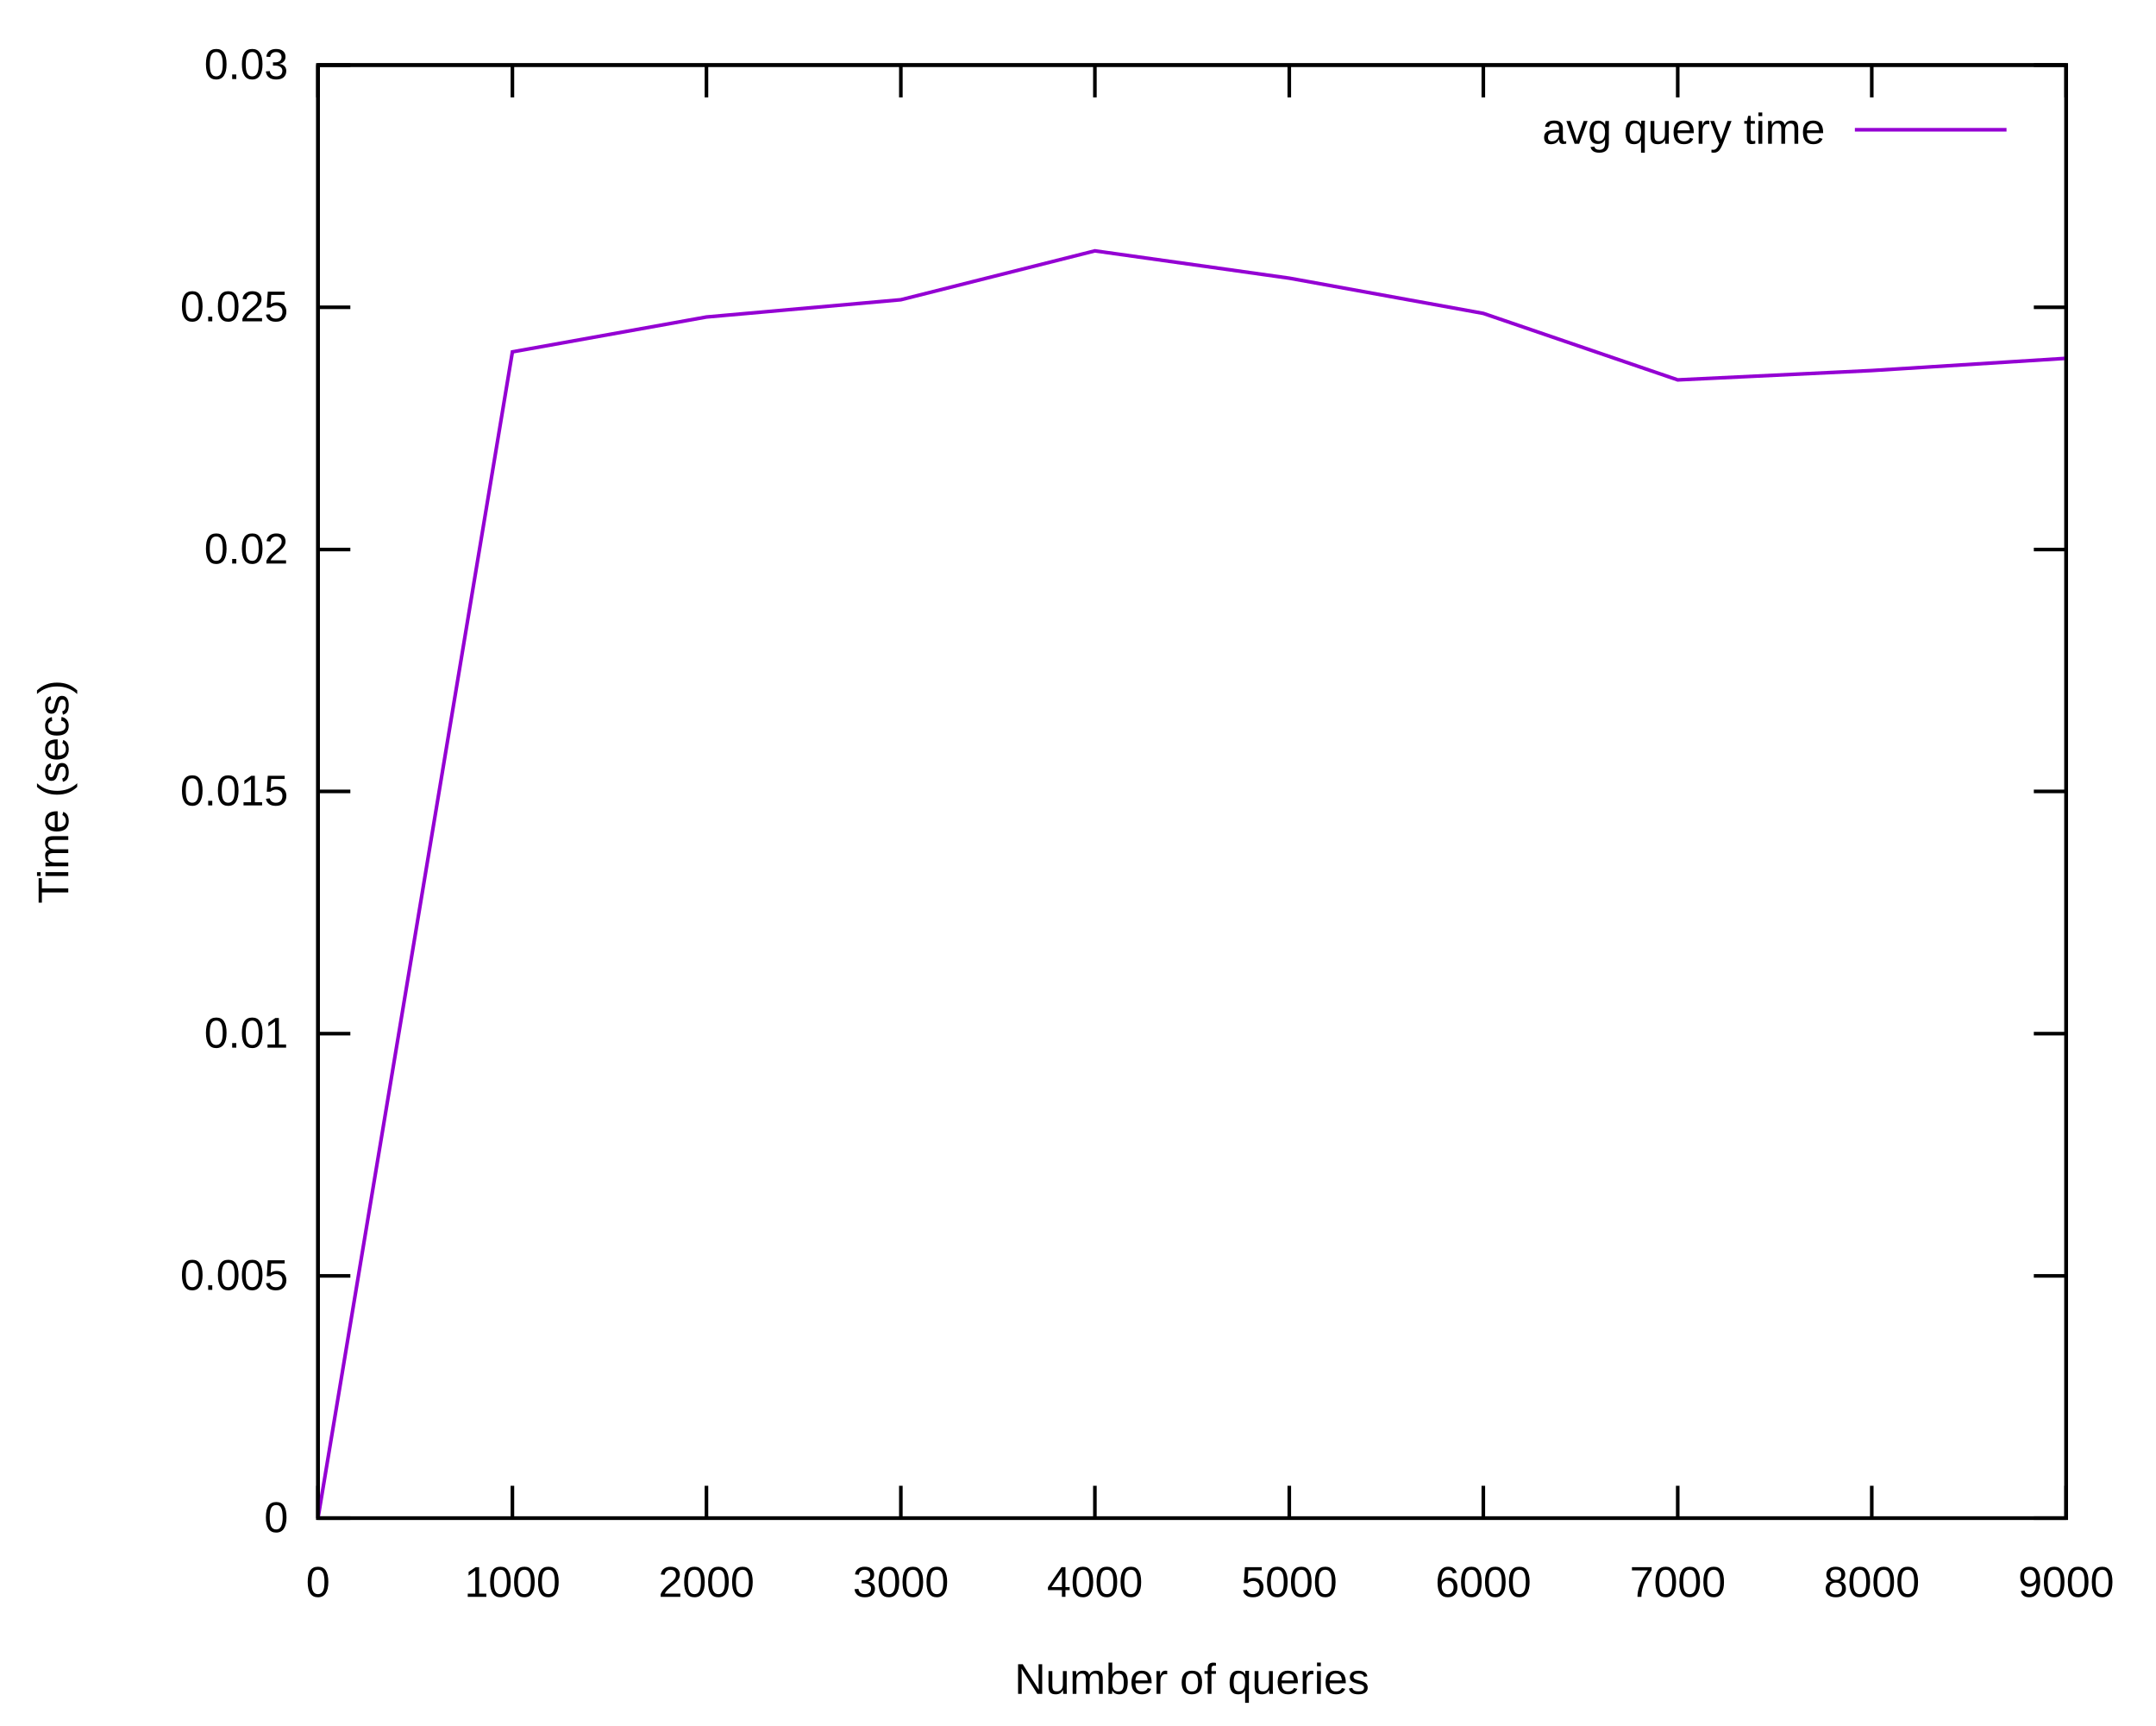
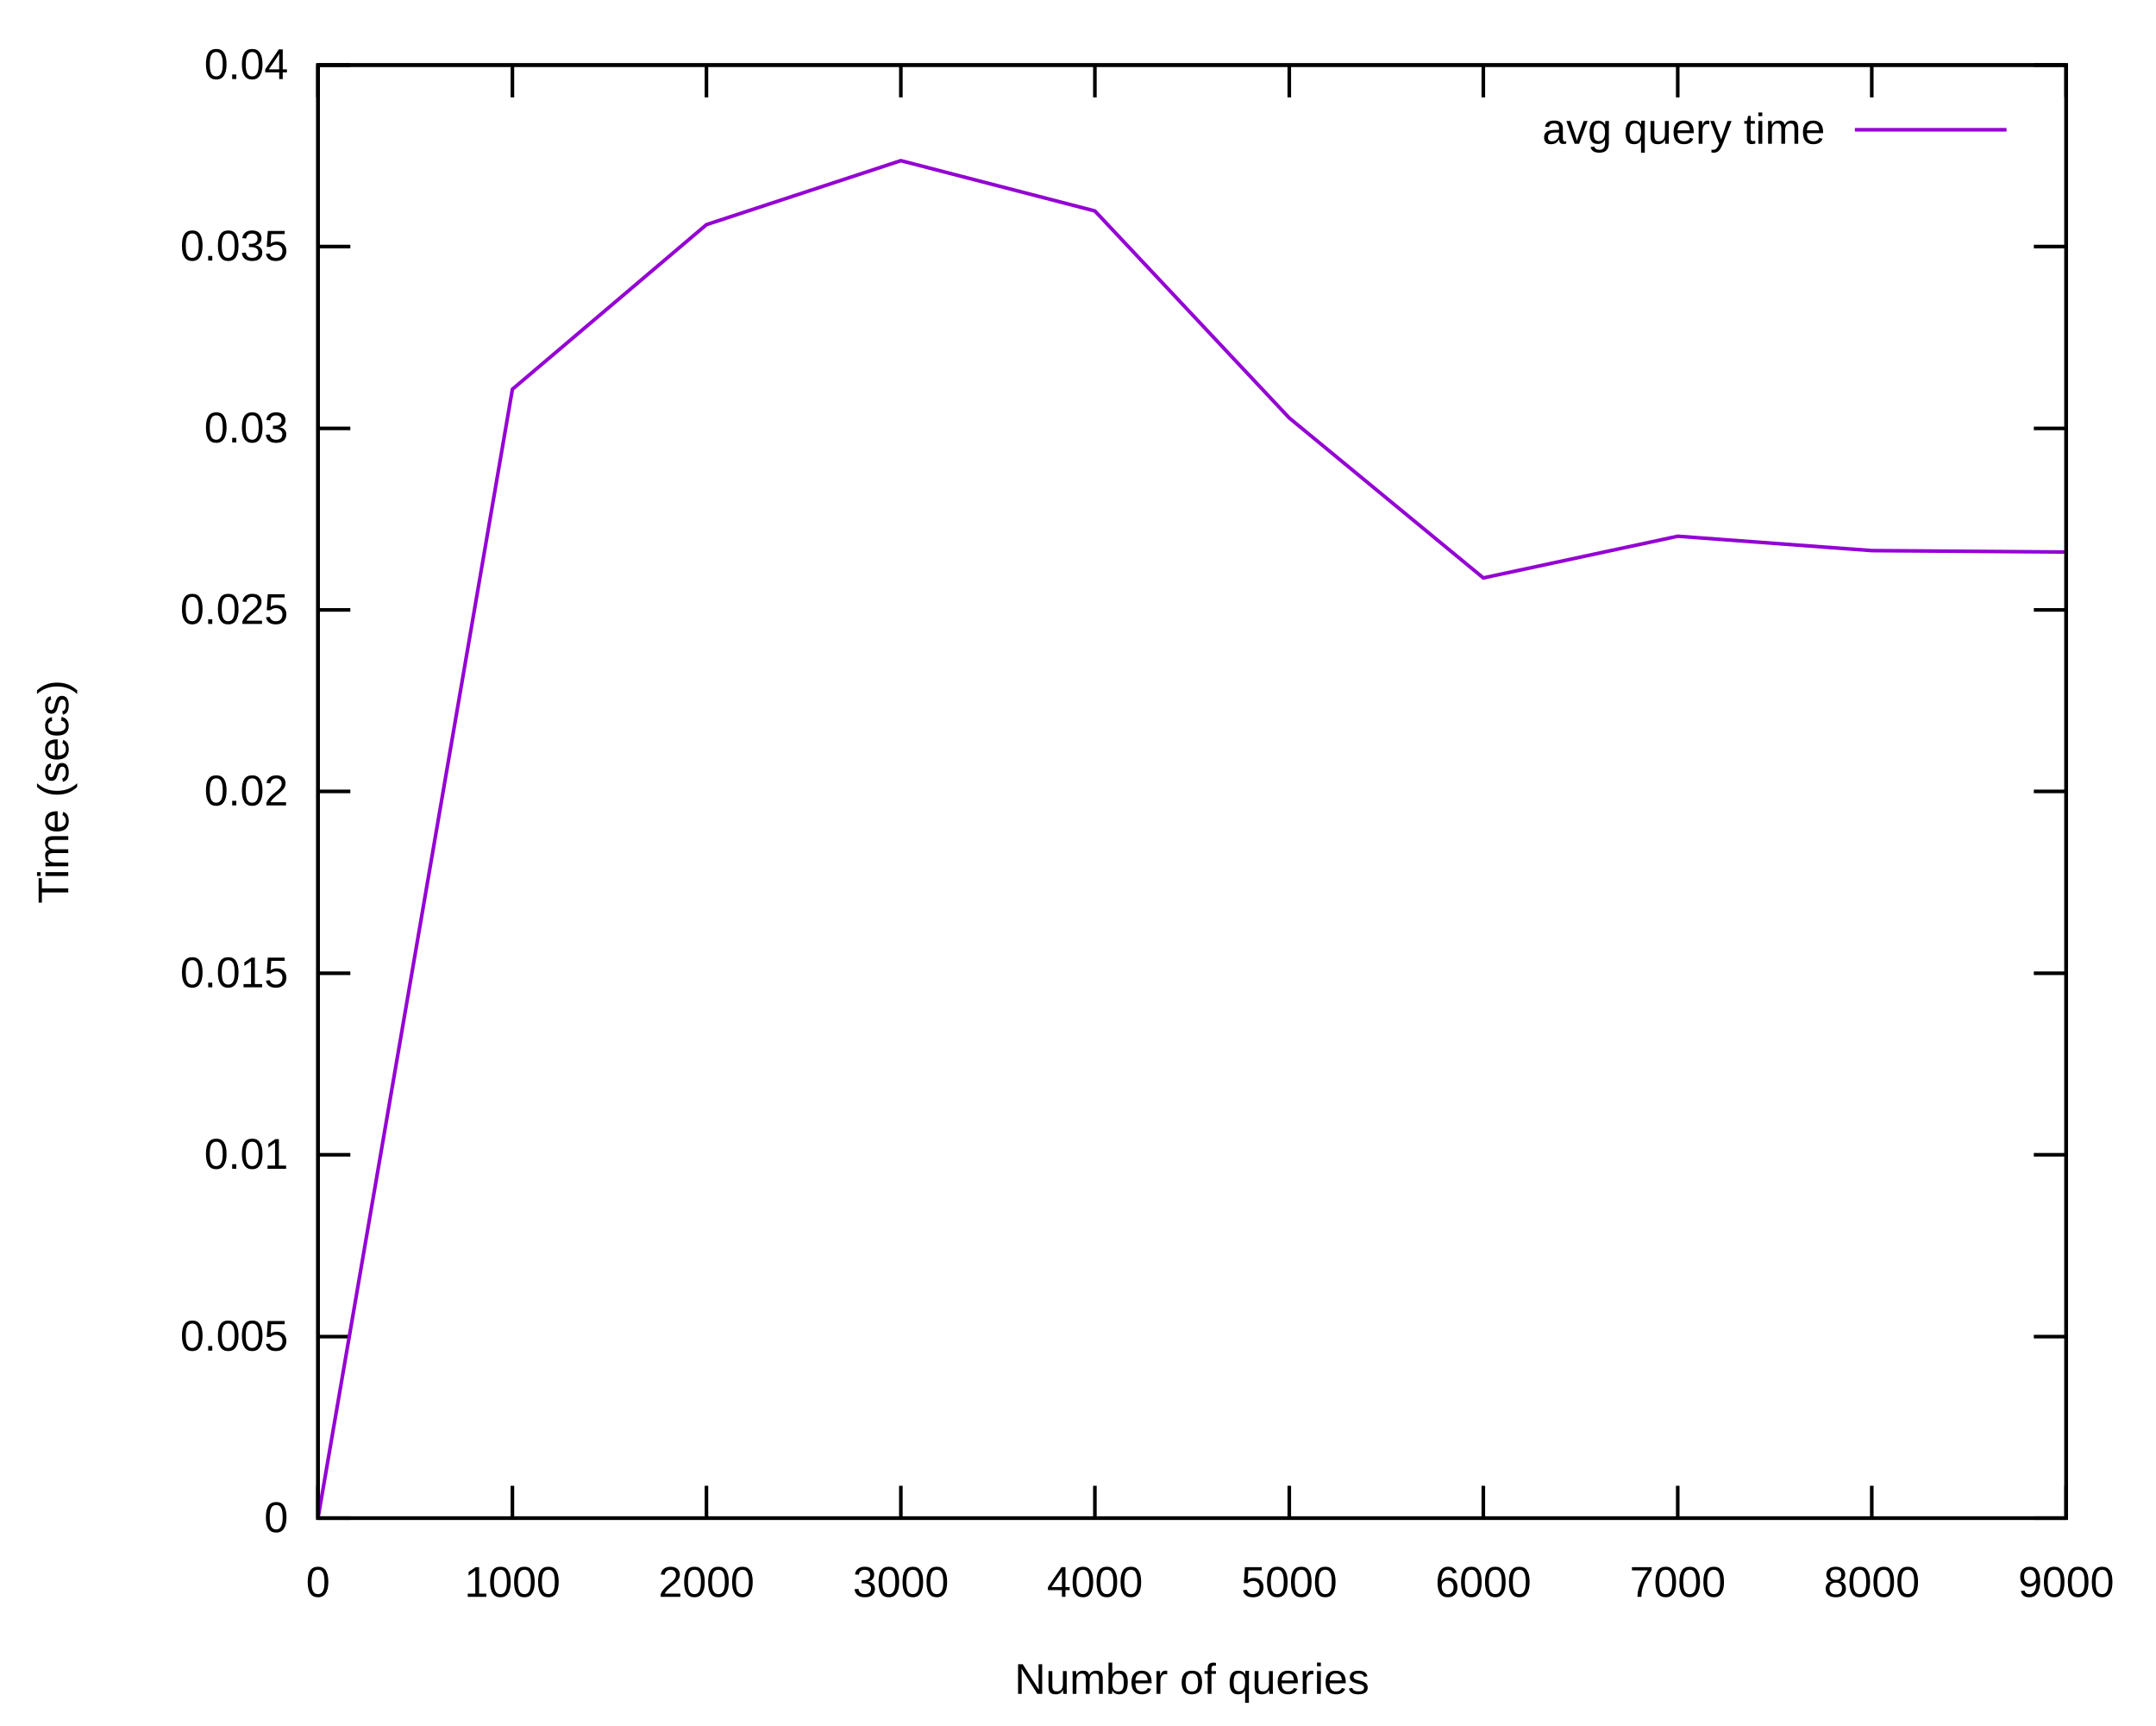
<svg xmlns="http://www.w3.org/2000/svg" xmlns:xlink="http://www.w3.org/1999/xlink" width="600" height="480" viewBox="0 0 600 480">
  <g id="gnuplot_canvas">
    <rect x="0" y="0" width="600" height="480" fill="none" />
    <defs>
      <circle id="gpDot" r="0.5" stroke-width="0.5" stroke="currentColor" />
      <path id="gpPt0" stroke-width="0.222" stroke="currentColor" d="M-1,0 h2 M0,-1 v2" />
      <path id="gpPt1" stroke-width="0.222" stroke="currentColor" d="M-1,-1 L1,1 M1,-1 L-1,1" />
      <path id="gpPt2" stroke-width="0.222" stroke="currentColor" d="M-1,0 L1,0 M0,-1 L0,1 M-1,-1 L1,1 M-1,1 L1,-1" />
      <rect id="gpPt3" stroke-width="0.222" stroke="currentColor" x="-1" y="-1" width="2" height="2" />
      <rect id="gpPt4" stroke-width="0.222" stroke="currentColor" fill="currentColor" x="-1" y="-1" width="2" height="2" />
      <circle id="gpPt5" stroke-width="0.222" stroke="currentColor" cx="0" cy="0" r="1" />
      <use xlink:href="#gpPt5" id="gpPt6" fill="currentColor" stroke="none" />
      <path id="gpPt7" stroke-width="0.222" stroke="currentColor" d="M0,-1.33 L-1.33,0.67 L1.33,0.67 z" />
      <use xlink:href="#gpPt7" id="gpPt8" fill="currentColor" stroke="none" />
      <use xlink:href="#gpPt7" id="gpPt9" stroke="currentColor" transform="rotate(180)" />
      <use xlink:href="#gpPt9" id="gpPt10" fill="currentColor" stroke="none" />
      <use xlink:href="#gpPt3" id="gpPt11" stroke="currentColor" transform="rotate(45)" />
      <use xlink:href="#gpPt11" id="gpPt12" fill="currentColor" stroke="none" />
      <path id="gpPt13" stroke-width="0.222" stroke="currentColor" d="M0,1.330 L1.265,0.411 L0.782,-1.067 L-0.782,-1.076 L-1.265,0.411 z" />
      <use xlink:href="#gpPt13" id="gpPt14" fill="currentColor" stroke="none" />
      <filter id="textbox" filterUnits="objectBoundingBox" x="0" y="0" height="1" width="1">
        <feFlood flood-color="white" flood-opacity="1" result="bgnd" />
        <feComposite in="SourceGraphic" in2="bgnd" operator="atop" />
      </filter>
      <filter id="greybox" filterUnits="objectBoundingBox" x="0" y="0" height="1" width="1">
        <feFlood flood-color="lightgrey" flood-opacity="1" result="grey" />
        <feComposite in="SourceGraphic" in2="grey" operator="atop" />
      </filter>
    </defs>
    <g fill="none" color="white" stroke="currentColor" stroke-width="1.00" stroke-linecap="butt" stroke-linejoin="miter">
</g>
    <g fill="none" color="black" stroke="currentColor" stroke-width="1.00" stroke-linecap="butt" stroke-linejoin="miter">
      <path stroke="black" d="M88.5,422.4 L97.5,422.4 M575.0,422.4 L566.0,422.4  " />
      <g transform="translate(80.2,426.3)" stroke="none" fill="black" font-family="Arial" font-size="12.00" text-anchor="end">
        <text>
          <tspan font-family="Arial"> 0</tspan>
        </text>
      </g>
    </g>
    <g fill="none" color="black" stroke="currentColor" stroke-width="1.00" stroke-linecap="butt" stroke-linejoin="miter">
-       <path stroke="black" d="M88.5,355.0 L97.5,355.0 M575.0,355.0 L566.0,355.0  " />
-       <g transform="translate(80.2,358.9)" stroke="none" fill="black" font-family="Arial" font-size="12.00" text-anchor="end">
+       <path stroke="black" d="M88.5,371.9 L97.5,371.9 M575.0,371.9 L566.0,371.9  " />
+       <g transform="translate(80.2,375.8)" stroke="none" fill="black" font-family="Arial" font-size="12.00" text-anchor="end">
        <text>
          <tspan font-family="Arial"> 0.005</tspan>
        </text>
      </g>
    </g>
    <g fill="none" color="black" stroke="currentColor" stroke-width="1.00" stroke-linecap="butt" stroke-linejoin="miter">
-       <path stroke="black" d="M88.5,287.6 L97.5,287.6 M575.0,287.6 L566.0,287.6  " />
-       <g transform="translate(80.2,291.5)" stroke="none" fill="black" font-family="Arial" font-size="12.00" text-anchor="end">
+       <path stroke="black" d="M88.5,321.3 L97.5,321.3 M575.0,321.3 L566.0,321.3  " />
+       <g transform="translate(80.2,325.2)" stroke="none" fill="black" font-family="Arial" font-size="12.00" text-anchor="end">
        <text>
          <tspan font-family="Arial"> 0.01</tspan>
+         </text>
+       </g>
+     </g>
+     <g fill="none" color="black" stroke="currentColor" stroke-width="1.00" stroke-linecap="butt" stroke-linejoin="miter">
+       <path stroke="black" d="M88.5,270.8 L97.5,270.8 M575.0,270.8 L566.0,270.8  " />
+       <g transform="translate(80.2,274.7)" stroke="none" fill="black" font-family="Arial" font-size="12.00" text-anchor="end">
+         <text>
+           <tspan font-family="Arial"> 0.015</tspan>
        </text>
      </g>
    </g>
    <g fill="none" color="black" stroke="currentColor" stroke-width="1.00" stroke-linecap="butt" stroke-linejoin="miter">
      <path stroke="black" d="M88.5,220.2 L97.5,220.2 M575.0,220.2 L566.0,220.2  " />
      <g transform="translate(80.2,224.1)" stroke="none" fill="black" font-family="Arial" font-size="12.00" text-anchor="end">
        <text>
-           <tspan font-family="Arial"> 0.015</tspan>
-         </text>
-       </g>
-     </g>
-     <g fill="none" color="black" stroke="currentColor" stroke-width="1.00" stroke-linecap="butt" stroke-linejoin="miter">
-       <path stroke="black" d="M88.5,152.9 L97.5,152.9 M575.0,152.9 L566.0,152.9  " />
-       <g transform="translate(80.2,156.8)" stroke="none" fill="black" font-family="Arial" font-size="12.00" text-anchor="end">
-         <text>
          <tspan font-family="Arial"> 0.02</tspan>
        </text>
      </g>
    </g>
    <g fill="none" color="black" stroke="currentColor" stroke-width="1.00" stroke-linecap="butt" stroke-linejoin="miter">
-       <path stroke="black" d="M88.5,85.5 L97.5,85.5 M575.0,85.5 L566.0,85.5  " />
-       <g transform="translate(80.2,89.4)" stroke="none" fill="black" font-family="Arial" font-size="12.00" text-anchor="end">
+       <path stroke="black" d="M88.5,169.7 L97.5,169.7 M575.0,169.7 L566.0,169.7  " />
+       <g transform="translate(80.2,173.6)" stroke="none" fill="black" font-family="Arial" font-size="12.00" text-anchor="end">
        <text>
          <tspan font-family="Arial"> 0.025</tspan>
+         </text>
+       </g>
+     </g>
+     <g fill="none" color="black" stroke="currentColor" stroke-width="1.00" stroke-linecap="butt" stroke-linejoin="miter">
+       <path stroke="black" d="M88.5,119.2 L97.5,119.2 M575.0,119.2 L566.0,119.2  " />
+       <g transform="translate(80.2,123.1)" stroke="none" fill="black" font-family="Arial" font-size="12.00" text-anchor="end">
+         <text>
+           <tspan font-family="Arial"> 0.03</tspan>
+         </text>
+       </g>
+     </g>
+     <g fill="none" color="black" stroke="currentColor" stroke-width="1.00" stroke-linecap="butt" stroke-linejoin="miter">
+       <path stroke="black" d="M88.5,68.6 L97.5,68.6 M575.0,68.6 L566.0,68.6  " />
+       <g transform="translate(80.2,72.5)" stroke="none" fill="black" font-family="Arial" font-size="12.00" text-anchor="end">
+         <text>
+           <tspan font-family="Arial"> 0.035</tspan>
        </text>
      </g>
    </g>
    <g fill="none" color="black" stroke="currentColor" stroke-width="1.00" stroke-linecap="butt" stroke-linejoin="miter">
      <path stroke="black" d="M88.5,18.1 L97.5,18.1 M575.0,18.1 L566.0,18.1  " />
      <g transform="translate(80.2,22.0)" stroke="none" fill="black" font-family="Arial" font-size="12.00" text-anchor="end">
        <text>
-           <tspan font-family="Arial"> 0.03</tspan>
+           <tspan font-family="Arial"> 0.04</tspan>
        </text>
      </g>
    </g>
    <g fill="none" color="black" stroke="currentColor" stroke-width="1.00" stroke-linecap="butt" stroke-linejoin="miter">
      <path stroke="black" d="M88.5,422.4 L88.5,413.4 M88.5,18.1 L88.5,27.1  " />
      <g transform="translate(88.5,444.3)" stroke="none" fill="black" font-family="Arial" font-size="12.00" text-anchor="middle">
        <text>
          <tspan font-family="Arial"> 0</tspan>
        </text>
      </g>
    </g>
    <g fill="none" color="black" stroke="currentColor" stroke-width="1.00" stroke-linecap="butt" stroke-linejoin="miter">
      <path stroke="black" d="M142.6,422.4 L142.6,413.4 M142.6,18.1 L142.6,27.1  " />
      <g transform="translate(142.6,444.3)" stroke="none" fill="black" font-family="Arial" font-size="12.00" text-anchor="middle">
        <text>
          <tspan font-family="Arial"> 1000</tspan>
        </text>
      </g>
    </g>
    <g fill="none" color="black" stroke="currentColor" stroke-width="1.00" stroke-linecap="butt" stroke-linejoin="miter">
      <path stroke="black" d="M196.6,422.4 L196.6,413.4 M196.6,18.1 L196.6,27.1  " />
      <g transform="translate(196.6,444.3)" stroke="none" fill="black" font-family="Arial" font-size="12.00" text-anchor="middle">
        <text>
          <tspan font-family="Arial"> 2000</tspan>
        </text>
      </g>
    </g>
    <g fill="none" color="black" stroke="currentColor" stroke-width="1.00" stroke-linecap="butt" stroke-linejoin="miter">
      <path stroke="black" d="M250.7,422.4 L250.7,413.4 M250.7,18.1 L250.7,27.1  " />
      <g transform="translate(250.7,444.3)" stroke="none" fill="black" font-family="Arial" font-size="12.00" text-anchor="middle">
        <text>
          <tspan font-family="Arial"> 3000</tspan>
        </text>
      </g>
    </g>
    <g fill="none" color="black" stroke="currentColor" stroke-width="1.00" stroke-linecap="butt" stroke-linejoin="miter">
      <path stroke="black" d="M304.7,422.4 L304.7,413.4 M304.7,18.1 L304.7,27.1  " />
      <g transform="translate(304.7,444.3)" stroke="none" fill="black" font-family="Arial" font-size="12.00" text-anchor="middle">
        <text>
          <tspan font-family="Arial"> 4000</tspan>
        </text>
      </g>
    </g>
    <g fill="none" color="black" stroke="currentColor" stroke-width="1.00" stroke-linecap="butt" stroke-linejoin="miter">
      <path stroke="black" d="M358.8,422.4 L358.8,413.4 M358.8,18.1 L358.8,27.1  " />
      <g transform="translate(358.8,444.3)" stroke="none" fill="black" font-family="Arial" font-size="12.00" text-anchor="middle">
        <text>
          <tspan font-family="Arial"> 5000</tspan>
        </text>
      </g>
    </g>
    <g fill="none" color="black" stroke="currentColor" stroke-width="1.00" stroke-linecap="butt" stroke-linejoin="miter">
      <path stroke="black" d="M412.8,422.4 L412.8,413.4 M412.8,18.1 L412.8,27.1  " />
      <g transform="translate(412.8,444.3)" stroke="none" fill="black" font-family="Arial" font-size="12.00" text-anchor="middle">
        <text>
          <tspan font-family="Arial"> 6000</tspan>
        </text>
      </g>
    </g>
    <g fill="none" color="black" stroke="currentColor" stroke-width="1.00" stroke-linecap="butt" stroke-linejoin="miter">
      <path stroke="black" d="M466.9,422.4 L466.9,413.4 M466.9,18.1 L466.9,27.1  " />
      <g transform="translate(466.9,444.3)" stroke="none" fill="black" font-family="Arial" font-size="12.00" text-anchor="middle">
        <text>
          <tspan font-family="Arial"> 7000</tspan>
        </text>
      </g>
    </g>
    <g fill="none" color="black" stroke="currentColor" stroke-width="1.00" stroke-linecap="butt" stroke-linejoin="miter">
      <path stroke="black" d="M520.9,422.4 L520.9,413.4 M520.9,18.1 L520.9,27.1  " />
      <g transform="translate(520.9,444.3)" stroke="none" fill="black" font-family="Arial" font-size="12.00" text-anchor="middle">
        <text>
          <tspan font-family="Arial"> 8000</tspan>
        </text>
      </g>
    </g>
    <g fill="none" color="black" stroke="currentColor" stroke-width="1.00" stroke-linecap="butt" stroke-linejoin="miter">
      <path stroke="black" d="M575.0,422.4 L575.0,413.4 M575.0,18.1 L575.0,27.1  " />
      <g transform="translate(575.0,444.3)" stroke="none" fill="black" font-family="Arial" font-size="12.00" text-anchor="middle">
        <text>
          <tspan font-family="Arial"> 9000</tspan>
        </text>
      </g>
    </g>
    <g fill="none" color="black" stroke="currentColor" stroke-width="1.00" stroke-linecap="butt" stroke-linejoin="miter">
</g>
    <g fill="none" color="black" stroke="currentColor" stroke-width="1.00" stroke-linecap="butt" stroke-linejoin="miter">
      <path stroke="black" d="M88.5,18.1 L88.5,422.4 L575.0,422.4 L575.0,18.1 L88.5,18.1 Z  " />
    </g>
    <g fill="none" color="black" stroke="currentColor" stroke-width="1.00" stroke-linecap="butt" stroke-linejoin="miter">
      <g transform="translate(19.0,220.3) rotate(270)" stroke="none" fill="black" font-family="Arial" font-size="12.00" text-anchor="middle">
        <text>
          <tspan font-family="Arial">Time (secs)</tspan>
        </text>
      </g>
    </g>
    <g fill="none" color="black" stroke="currentColor" stroke-width="1.00" stroke-linecap="butt" stroke-linejoin="miter">
      <g transform="translate(331.7,471.3)" stroke="none" fill="black" font-family="Arial" font-size="12.00" text-anchor="middle">
        <text>
          <tspan font-family="Arial">Number of queries</tspan>
        </text>
      </g>
    </g>
    <g fill="none" color="black" stroke="currentColor" stroke-width="1.00" stroke-linecap="butt" stroke-linejoin="miter">
</g>
    <g id="gnuplot_plot_1">
      <g fill="none" color="black" stroke="currentColor" stroke-width="1.00" stroke-linecap="butt" stroke-linejoin="miter">
        <g transform="translate(507.9,40.0)" stroke="none" fill="black" font-family="Arial" font-size="12.00" text-anchor="end">
          <text>
            <tspan font-family="Arial">avg query time</tspan>
          </text>
        </g>
      </g>
      <g fill="none" color="black" stroke="currentColor" stroke-width="1.00" stroke-linecap="butt" stroke-linejoin="miter">
-         <path stroke="rgb(148,   0, 211)" d="M516.2,36.1 L558.4,36.1 M88.5,422.4 L142.6,97.9 L196.6,88.2 L250.7,83.4 L304.7,69.8 L358.8,77.4   L412.8,87.2 L466.9,105.7 L520.9,103.1 L575.0,99.7  " />
+         <path stroke="rgb(148,   0, 211)" d="M516.2,36.1 L558.4,36.1 M88.5,422.4 L142.6,108.3 L196.6,62.5 L250.7,44.7 L304.7,58.7 L358.8,116.3   L412.8,160.8 L466.9,149.2 L520.9,153.2 L575.0,153.6  " />
      </g>
    </g>
    <g fill="none" color="white" stroke="rgb(148,   0, 211)" stroke-width="2.00" stroke-linecap="butt" stroke-linejoin="miter">
</g>
    <g fill="none" color="black" stroke="currentColor" stroke-width="2.00" stroke-linecap="butt" stroke-linejoin="miter">
</g>
    <g fill="none" color="black" stroke="black" stroke-width="1.00" stroke-linecap="butt" stroke-linejoin="miter">
</g>
    <g fill="none" color="black" stroke="currentColor" stroke-width="1.00" stroke-linecap="butt" stroke-linejoin="miter">
      <path stroke="black" d="M88.5,18.1 L88.5,422.4 L575.0,422.4 L575.0,18.1 L88.5,18.1 Z  " />
    </g>
    <g fill="none" color="black" stroke="currentColor" stroke-width="1.00" stroke-linecap="butt" stroke-linejoin="miter">
</g>
  </g>
</svg>
